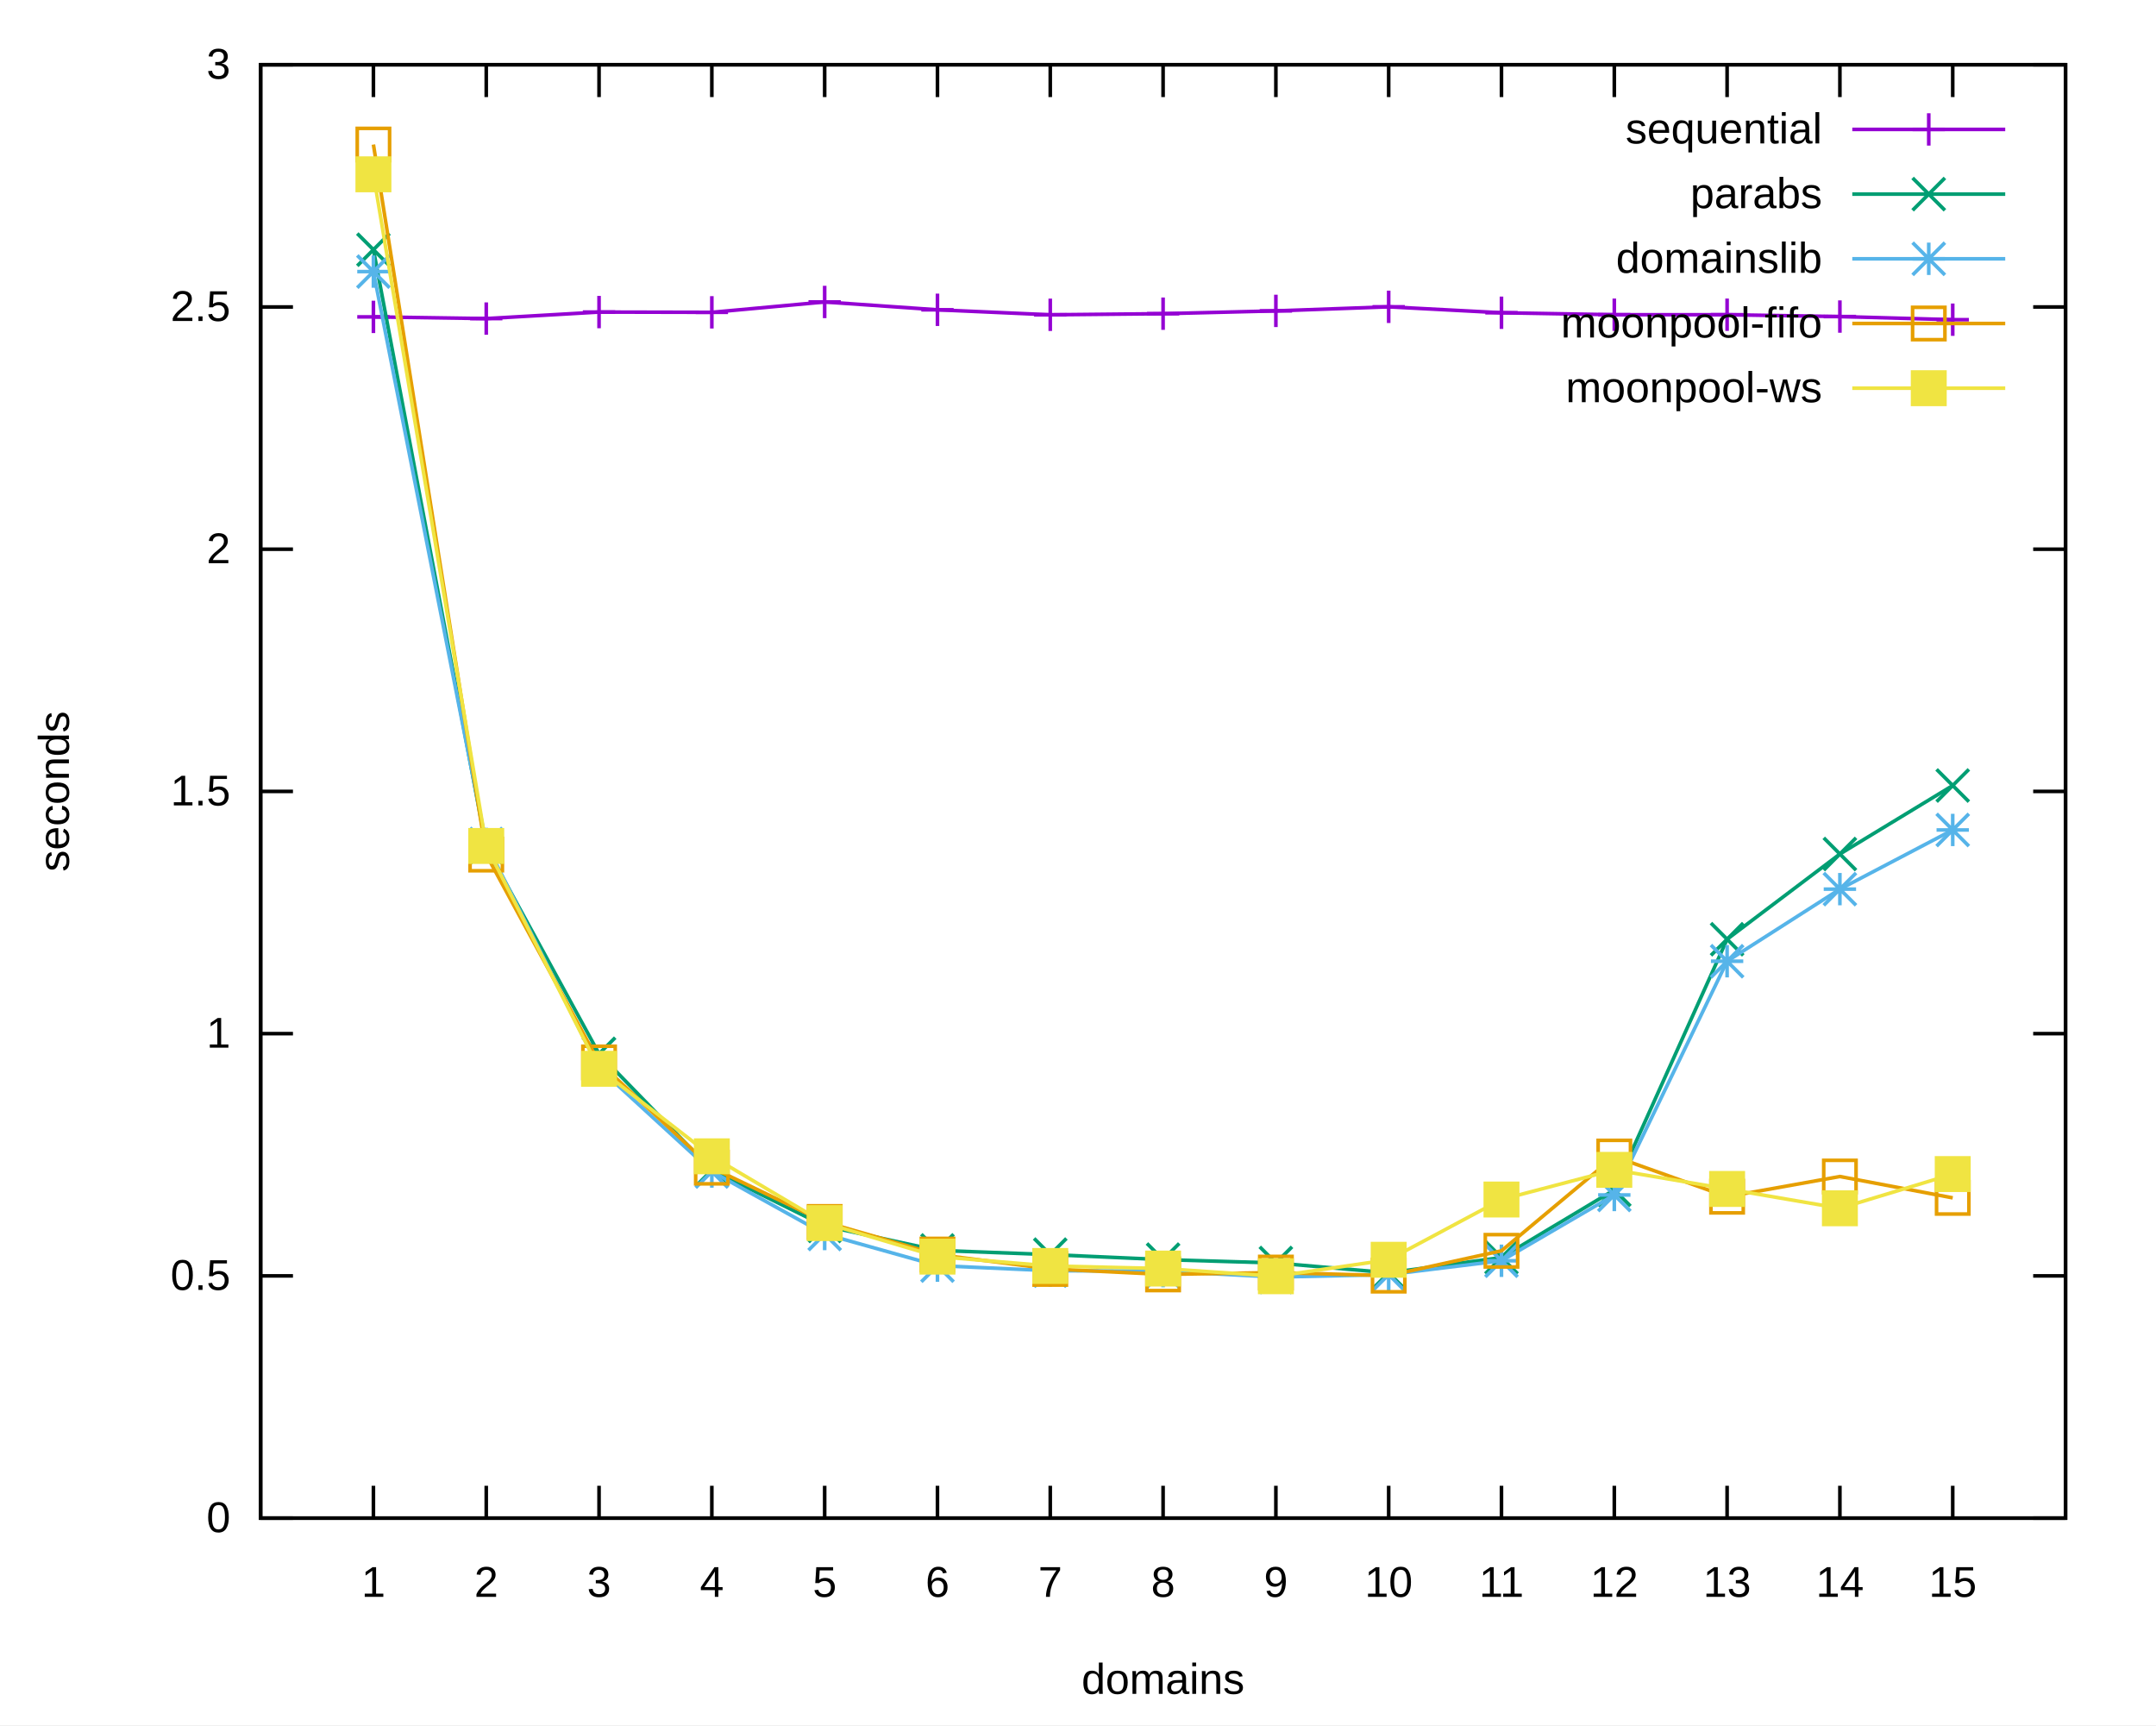
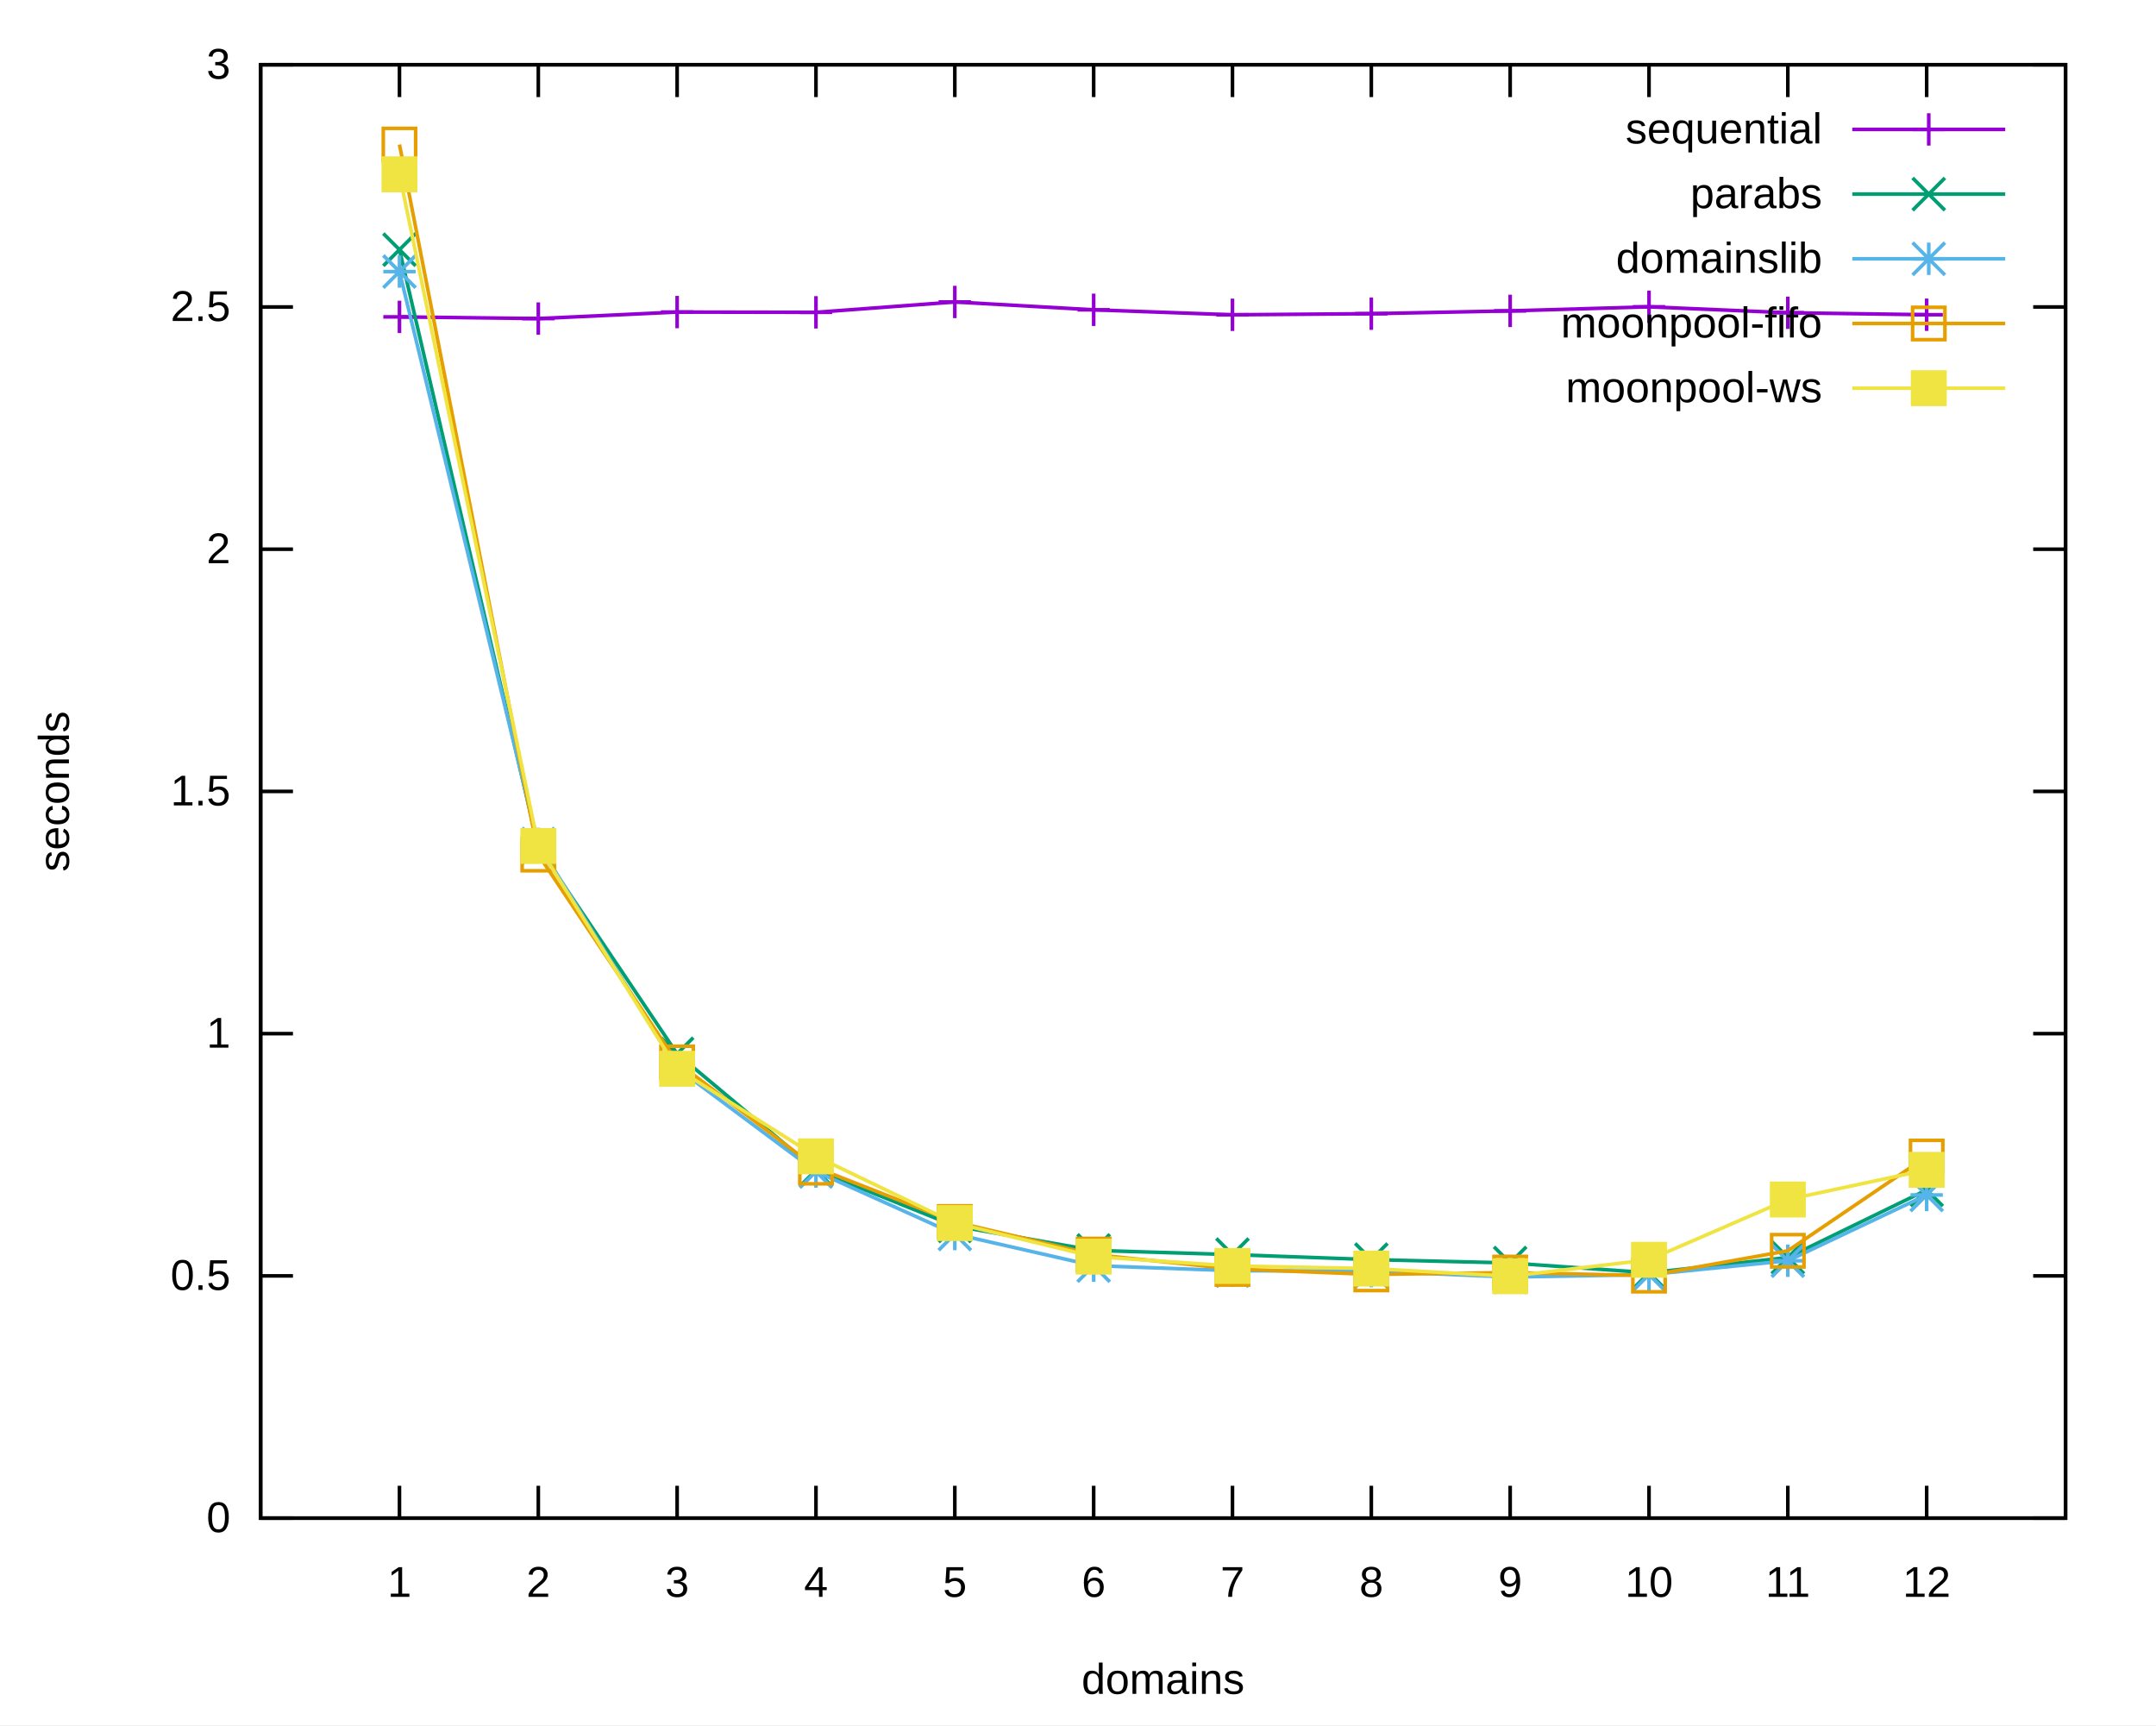
<svg xmlns="http://www.w3.org/2000/svg" xmlns:xlink="http://www.w3.org/1999/xlink" viewBox="0 0 600 480">
  <g id="gnuplot_canvas">
    <rect x="0" y="0" width="600" height="480" fill="#ffffff" />
    <defs>
      <circle id="gpDot" r="0.5" stroke-width="0.5" stroke="currentColor" />
      <path id="gpPt0" stroke-width="0.222" stroke="currentColor" d="M-1,0 h2 M0,-1 v2" />
      <path id="gpPt1" stroke-width="0.222" stroke="currentColor" d="M-1,-1 L1,1 M1,-1 L-1,1" />
      <path id="gpPt2" stroke-width="0.222" stroke="currentColor" d="M-1,0 L1,0 M0,-1 L0,1 M-1,-1 L1,1 M-1,1 L1,-1" />
      <rect id="gpPt3" stroke-width="0.222" stroke="currentColor" x="-1" y="-1" width="2" height="2" />
      <rect id="gpPt4" stroke-width="0.222" stroke="currentColor" fill="currentColor" x="-1" y="-1" width="2" height="2" />
      <circle id="gpPt5" stroke-width="0.222" stroke="currentColor" cx="0" cy="0" r="1" />
      <use xlink:href="#gpPt5" id="gpPt6" fill="currentColor" stroke="none" />
      <path id="gpPt7" stroke-width="0.222" stroke="currentColor" d="M0,-1.33 L-1.33,0.67 L1.33,0.67 z" />
      <use xlink:href="#gpPt7" id="gpPt8" fill="currentColor" stroke="none" />
      <use xlink:href="#gpPt7" id="gpPt9" stroke="currentColor" transform="rotate(180)" />
      <use xlink:href="#gpPt9" id="gpPt10" fill="currentColor" stroke="none" />
      <use xlink:href="#gpPt3" id="gpPt11" stroke="currentColor" transform="rotate(45)" />
      <use xlink:href="#gpPt11" id="gpPt12" fill="currentColor" stroke="none" />
      <path id="gpPt13" stroke-width="0.222" stroke="currentColor" d="M0,1.330 L1.265,0.411 L0.782,-1.067 L-0.782,-1.076 L-1.265,0.411 z" />
      <use xlink:href="#gpPt13" id="gpPt14" fill="currentColor" stroke="none" />
      <filter id="textbox" filterUnits="objectBoundingBox" x="0" y="0" height="1" width="1">
        <feFlood flood-color="#FFFFFF" flood-opacity="1" result="bgnd" />
        <feComposite in="SourceGraphic" in2="bgnd" operator="atop" />
      </filter>
      <filter id="greybox" filterUnits="objectBoundingBox" x="0" y="0" height="1" width="1">
        <feFlood flood-color="lightgrey" flood-opacity="1" result="grey" />
        <feComposite in="SourceGraphic" in2="grey" operator="atop" />
      </filter>
    </defs>
    <g fill="none" color="#FFFFFF" stroke="currentColor" stroke-width="1.00" stroke-linecap="butt" stroke-linejoin="miter">
</g>
    <g fill="none" color="black" stroke="currentColor" stroke-width="1.00" stroke-linecap="butt" stroke-linejoin="miter">
      <path stroke="black" d="M72.53,422.40 L81.53,422.40 M574.82,422.40 L565.82,422.40  " />
      <g transform="translate(64.14,426.30)" stroke="none" fill="black" font-family="Arial" font-size="12.00" text-anchor="end">
        <text>
          <tspan font-family="Arial"> 0</tspan>
        </text>
      </g>
    </g>
    <g fill="none" color="black" stroke="currentColor" stroke-width="1.00" stroke-linecap="butt" stroke-linejoin="miter">
      <path stroke="black" d="M72.53,355.00 L81.53,355.00 M574.82,355.00 L565.82,355.00  " />
      <g transform="translate(64.14,358.90)" stroke="none" fill="black" font-family="Arial" font-size="12.00" text-anchor="end">
        <text>
          <tspan font-family="Arial"> 0.5</tspan>
        </text>
      </g>
    </g>
    <g fill="none" color="black" stroke="currentColor" stroke-width="1.00" stroke-linecap="butt" stroke-linejoin="miter">
      <path stroke="black" d="M72.53,287.60 L81.53,287.60 M574.82,287.60 L565.82,287.60  " />
      <g transform="translate(64.14,291.50)" stroke="none" fill="black" font-family="Arial" font-size="12.00" text-anchor="end">
        <text>
          <tspan font-family="Arial"> 1</tspan>
        </text>
      </g>
    </g>
    <g fill="none" color="black" stroke="currentColor" stroke-width="1.00" stroke-linecap="butt" stroke-linejoin="miter">
      <path stroke="black" d="M72.53,220.20 L81.53,220.20 M574.82,220.20 L565.82,220.20  " />
      <g transform="translate(64.14,224.10)" stroke="none" fill="black" font-family="Arial" font-size="12.00" text-anchor="end">
        <text>
          <tspan font-family="Arial"> 1.5</tspan>
        </text>
      </g>
    </g>
    <g fill="none" color="black" stroke="currentColor" stroke-width="1.00" stroke-linecap="butt" stroke-linejoin="miter">
      <path stroke="black" d="M72.53,152.81 L81.53,152.81 M574.82,152.81 L565.82,152.81  " />
      <g transform="translate(64.14,156.71)" stroke="none" fill="black" font-family="Arial" font-size="12.00" text-anchor="end">
        <text>
          <tspan font-family="Arial"> 2</tspan>
        </text>
      </g>
    </g>
    <g fill="none" color="black" stroke="currentColor" stroke-width="1.00" stroke-linecap="butt" stroke-linejoin="miter">
      <path stroke="black" d="M72.53,85.41 L81.53,85.41 M574.82,85.41 L565.82,85.41  " />
      <g transform="translate(64.14,89.31)" stroke="none" fill="black" font-family="Arial" font-size="12.00" text-anchor="end">
        <text>
          <tspan font-family="Arial"> 2.5</tspan>
        </text>
      </g>
    </g>
    <g fill="none" color="black" stroke="currentColor" stroke-width="1.00" stroke-linecap="butt" stroke-linejoin="miter">
      <path stroke="black" d="M72.53,18.01 L81.53,18.01 M574.82,18.01 L565.82,18.01  " />
      <g transform="translate(64.14,21.91)" stroke="none" fill="black" font-family="Arial" font-size="12.00" text-anchor="end">
        <text>
          <tspan font-family="Arial"> 3</tspan>
        </text>
      </g>
    </g>
    <g fill="none" color="black" stroke="currentColor" stroke-width="1.00" stroke-linecap="butt" stroke-linejoin="miter">
-       <path stroke="black" d="M103.92,422.40 L103.92,413.40 M103.92,18.01 L103.92,27.01  " />
-       <g transform="translate(103.92,444.30)" stroke="none" fill="black" font-family="Arial" font-size="12.00" text-anchor="middle">
+       <path stroke="black" d="M111.17,422.40 L111.17,413.40 M111.17,18.01 L111.17,27.01  " />
+       <g transform="translate(111.17,444.30)" stroke="none" fill="black" font-family="Arial" font-size="12.00" text-anchor="middle">
        <text>
          <tspan font-family="Arial"> 1</tspan>
        </text>
      </g>
    </g>
    <g fill="none" color="black" stroke="currentColor" stroke-width="1.00" stroke-linecap="butt" stroke-linejoin="miter">
-       <path stroke="black" d="M135.32,422.40 L135.32,413.40 M135.32,18.01 L135.32,27.01  " />
-       <g transform="translate(135.32,444.30)" stroke="none" fill="black" font-family="Arial" font-size="12.00" text-anchor="middle">
+       <path stroke="black" d="M149.81,422.40 L149.81,413.40 M149.81,18.01 L149.81,27.01  " />
+       <g transform="translate(149.81,444.30)" stroke="none" fill="black" font-family="Arial" font-size="12.00" text-anchor="middle">
        <text>
          <tspan font-family="Arial"> 2</tspan>
        </text>
      </g>
    </g>
    <g fill="none" color="black" stroke="currentColor" stroke-width="1.00" stroke-linecap="butt" stroke-linejoin="miter">
-       <path stroke="black" d="M166.71,422.40 L166.71,413.40 M166.71,18.01 L166.71,27.01  " />
-       <g transform="translate(166.71,444.30)" stroke="none" fill="black" font-family="Arial" font-size="12.00" text-anchor="middle">
+       <path stroke="black" d="M188.44,422.40 L188.44,413.40 M188.44,18.01 L188.44,27.01  " />
+       <g transform="translate(188.44,444.30)" stroke="none" fill="black" font-family="Arial" font-size="12.00" text-anchor="middle">
        <text>
          <tspan font-family="Arial"> 3</tspan>
        </text>
      </g>
    </g>
    <g fill="none" color="black" stroke="currentColor" stroke-width="1.00" stroke-linecap="butt" stroke-linejoin="miter">
-       <path stroke="black" d="M198.10,422.40 L198.10,413.40 M198.10,18.01 L198.10,27.01  " />
-       <g transform="translate(198.10,444.30)" stroke="none" fill="black" font-family="Arial" font-size="12.00" text-anchor="middle">
+       <path stroke="black" d="M227.08,422.40 L227.08,413.40 M227.08,18.01 L227.08,27.01  " />
+       <g transform="translate(227.08,444.30)" stroke="none" fill="black" font-family="Arial" font-size="12.00" text-anchor="middle">
        <text>
          <tspan font-family="Arial"> 4</tspan>
        </text>
      </g>
    </g>
    <g fill="none" color="black" stroke="currentColor" stroke-width="1.00" stroke-linecap="butt" stroke-linejoin="miter">
-       <path stroke="black" d="M229.50,422.40 L229.50,413.40 M229.50,18.01 L229.50,27.01  " />
-       <g transform="translate(229.50,444.30)" stroke="none" fill="black" font-family="Arial" font-size="12.00" text-anchor="middle">
+       <path stroke="black" d="M265.72,422.40 L265.72,413.40 M265.72,18.01 L265.72,27.01  " />
+       <g transform="translate(265.72,444.30)" stroke="none" fill="black" font-family="Arial" font-size="12.00" text-anchor="middle">
        <text>
          <tspan font-family="Arial"> 5</tspan>
        </text>
      </g>
    </g>
    <g fill="none" color="black" stroke="currentColor" stroke-width="1.00" stroke-linecap="butt" stroke-linejoin="miter">
-       <path stroke="black" d="M260.89,422.40 L260.89,413.40 M260.89,18.01 L260.89,27.01  " />
-       <g transform="translate(260.89,444.30)" stroke="none" fill="black" font-family="Arial" font-size="12.00" text-anchor="middle">
+       <path stroke="black" d="M304.36,422.40 L304.36,413.40 M304.36,18.01 L304.36,27.01  " />
+       <g transform="translate(304.36,444.30)" stroke="none" fill="black" font-family="Arial" font-size="12.00" text-anchor="middle">
        <text>
          <tspan font-family="Arial"> 6</tspan>
        </text>
      </g>
    </g>
    <g fill="none" color="black" stroke="currentColor" stroke-width="1.00" stroke-linecap="butt" stroke-linejoin="miter">
-       <path stroke="black" d="M292.28,422.40 L292.28,413.40 M292.28,18.01 L292.28,27.01  " />
-       <g transform="translate(292.28,444.30)" stroke="none" fill="black" font-family="Arial" font-size="12.00" text-anchor="middle">
+       <path stroke="black" d="M342.99,422.40 L342.99,413.40 M342.99,18.01 L342.99,27.01  " />
+       <g transform="translate(342.99,444.30)" stroke="none" fill="black" font-family="Arial" font-size="12.00" text-anchor="middle">
        <text>
          <tspan font-family="Arial"> 7</tspan>
        </text>
      </g>
    </g>
    <g fill="none" color="black" stroke="currentColor" stroke-width="1.00" stroke-linecap="butt" stroke-linejoin="miter">
-       <path stroke="black" d="M323.68,422.40 L323.68,413.40 M323.68,18.01 L323.68,27.01  " />
-       <g transform="translate(323.68,444.30)" stroke="none" fill="black" font-family="Arial" font-size="12.00" text-anchor="middle">
+       <path stroke="black" d="M381.63,422.40 L381.63,413.40 M381.63,18.01 L381.63,27.01  " />
+       <g transform="translate(381.63,444.30)" stroke="none" fill="black" font-family="Arial" font-size="12.00" text-anchor="middle">
        <text>
          <tspan font-family="Arial"> 8</tspan>
        </text>
      </g>
    </g>
    <g fill="none" color="black" stroke="currentColor" stroke-width="1.00" stroke-linecap="butt" stroke-linejoin="miter">
-       <path stroke="black" d="M355.07,422.40 L355.07,413.40 M355.07,18.01 L355.07,27.01  " />
-       <g transform="translate(355.07,444.30)" stroke="none" fill="black" font-family="Arial" font-size="12.00" text-anchor="middle">
+       <path stroke="black" d="M420.27,422.40 L420.27,413.40 M420.27,18.01 L420.27,27.01  " />
+       <g transform="translate(420.27,444.30)" stroke="none" fill="black" font-family="Arial" font-size="12.00" text-anchor="middle">
        <text>
          <tspan font-family="Arial"> 9</tspan>
        </text>
      </g>
    </g>
    <g fill="none" color="black" stroke="currentColor" stroke-width="1.00" stroke-linecap="butt" stroke-linejoin="miter">
-       <path stroke="black" d="M386.46,422.40 L386.46,413.40 M386.46,18.01 L386.46,27.01  " />
-       <g transform="translate(386.46,444.30)" stroke="none" fill="black" font-family="Arial" font-size="12.00" text-anchor="middle">
+       <path stroke="black" d="M458.91,422.40 L458.91,413.40 M458.91,18.01 L458.91,27.01  " />
+       <g transform="translate(458.91,444.30)" stroke="none" fill="black" font-family="Arial" font-size="12.00" text-anchor="middle">
        <text>
          <tspan font-family="Arial"> 10</tspan>
        </text>
      </g>
    </g>
    <g fill="none" color="black" stroke="currentColor" stroke-width="1.00" stroke-linecap="butt" stroke-linejoin="miter">
-       <path stroke="black" d="M417.85,422.40 L417.85,413.40 M417.85,18.01 L417.85,27.01  " />
-       <g transform="translate(417.85,444.30)" stroke="none" fill="black" font-family="Arial" font-size="12.00" text-anchor="middle">
+       <path stroke="black" d="M497.54,422.40 L497.54,413.40 M497.54,18.01 L497.54,27.01  " />
+       <g transform="translate(497.54,444.30)" stroke="none" fill="black" font-family="Arial" font-size="12.00" text-anchor="middle">
        <text>
          <tspan font-family="Arial"> 11</tspan>
        </text>
      </g>
    </g>
    <g fill="none" color="black" stroke="currentColor" stroke-width="1.00" stroke-linecap="butt" stroke-linejoin="miter">
-       <path stroke="black" d="M449.25,422.40 L449.25,413.40 M449.25,18.01 L449.25,27.01  " />
-       <g transform="translate(449.25,444.30)" stroke="none" fill="black" font-family="Arial" font-size="12.00" text-anchor="middle">
+       <path stroke="black" d="M536.18,422.40 L536.18,413.40 M536.18,18.01 L536.18,27.01  " />
+       <g transform="translate(536.18,444.30)" stroke="none" fill="black" font-family="Arial" font-size="12.00" text-anchor="middle">
        <text>
          <tspan font-family="Arial"> 12</tspan>
        </text>
      </g>
    </g>
    <g fill="none" color="black" stroke="currentColor" stroke-width="1.00" stroke-linecap="butt" stroke-linejoin="miter">
-       <path stroke="black" d="M480.64,422.40 L480.64,413.40 M480.64,18.01 L480.64,27.01  " />
-       <g transform="translate(480.64,444.30)" stroke="none" fill="black" font-family="Arial" font-size="12.00" text-anchor="middle">
-         <text>
-           <tspan font-family="Arial"> 13</tspan>
-         </text>
-       </g>
-     </g>
-     <g fill="none" color="black" stroke="currentColor" stroke-width="1.00" stroke-linecap="butt" stroke-linejoin="miter">
-       <path stroke="black" d="M512.03,422.40 L512.03,413.40 M512.03,18.01 L512.03,27.01  " />
-       <g transform="translate(512.03,444.30)" stroke="none" fill="black" font-family="Arial" font-size="12.00" text-anchor="middle">
-         <text>
-           <tspan font-family="Arial"> 14</tspan>
-         </text>
-       </g>
-     </g>
-     <g fill="none" color="black" stroke="currentColor" stroke-width="1.00" stroke-linecap="butt" stroke-linejoin="miter">
-       <path stroke="black" d="M543.43,422.40 L543.43,413.40 M543.43,18.01 L543.43,27.01  " />
-       <g transform="translate(543.43,444.30)" stroke="none" fill="black" font-family="Arial" font-size="12.00" text-anchor="middle">
-         <text>
-           <tspan font-family="Arial"> 15</tspan>
-         </text>
-       </g>
-     </g>
-     <g fill="none" color="black" stroke="currentColor" stroke-width="1.00" stroke-linecap="butt" stroke-linejoin="miter">
</g>
    <g fill="none" color="black" stroke="currentColor" stroke-width="1.00" stroke-linecap="butt" stroke-linejoin="miter">
      <path stroke="black" d="M72.53,18.01 L72.53,422.40 L574.82,422.40 L574.82,18.01 L72.53,18.01 Z  " />
    </g>
    <g fill="none" color="black" stroke="currentColor" stroke-width="1.00" stroke-linecap="butt" stroke-linejoin="miter">
</g>
    <g id="gnuplot_plot_1">
      <g fill="none" color="black" stroke="currentColor" stroke-width="1.00" stroke-linecap="butt" stroke-linejoin="miter">
        <g transform="translate(507.09,39.91)" stroke="none" fill="black" font-family="Arial" font-size="12.00" text-anchor="end">
          <text>
            <tspan font-family="Arial">sequential</tspan>
          </text>
        </g>
      </g>
      <g fill="none" color="black" stroke="currentColor" stroke-width="1.00" stroke-linecap="butt" stroke-linejoin="miter">
-         <path stroke="rgb(148,   0, 211)" d="M515.48,36.01 L558.04,36.01 M103.92,88.17 L135.32,88.64 L166.71,86.83 L198.10,86.90 L229.50,84.02 L260.89,86.20   L292.28,87.59 L323.68,87.28 L355.07,86.50 L386.46,85.37 L417.85,87.02 L449.25,87.57 L480.64,87.57 L512.03,88.08   L543.43,88.95  " />
-         <use xlink:href="#gpPt0" transform="translate(103.92,88.17) scale(4.50)" color="rgb(148,   0, 211)" />
-         <use xlink:href="#gpPt0" transform="translate(135.32,88.64) scale(4.50)" color="rgb(148,   0, 211)" />
-         <use xlink:href="#gpPt0" transform="translate(166.71,86.83) scale(4.50)" color="rgb(148,   0, 211)" />
-         <use xlink:href="#gpPt0" transform="translate(198.10,86.90) scale(4.50)" color="rgb(148,   0, 211)" />
-         <use xlink:href="#gpPt0" transform="translate(229.50,84.02) scale(4.50)" color="rgb(148,   0, 211)" />
-         <use xlink:href="#gpPt0" transform="translate(260.89,86.20) scale(4.50)" color="rgb(148,   0, 211)" />
-         <use xlink:href="#gpPt0" transform="translate(292.28,87.59) scale(4.50)" color="rgb(148,   0, 211)" />
-         <use xlink:href="#gpPt0" transform="translate(323.68,87.28) scale(4.50)" color="rgb(148,   0, 211)" />
-         <use xlink:href="#gpPt0" transform="translate(355.07,86.50) scale(4.50)" color="rgb(148,   0, 211)" />
-         <use xlink:href="#gpPt0" transform="translate(386.46,85.37) scale(4.50)" color="rgb(148,   0, 211)" />
-         <use xlink:href="#gpPt0" transform="translate(417.85,87.02) scale(4.50)" color="rgb(148,   0, 211)" />
-         <use xlink:href="#gpPt0" transform="translate(449.25,87.57) scale(4.50)" color="rgb(148,   0, 211)" />
-         <use xlink:href="#gpPt0" transform="translate(480.64,87.57) scale(4.50)" color="rgb(148,   0, 211)" />
-         <use xlink:href="#gpPt0" transform="translate(512.03,88.08) scale(4.50)" color="rgb(148,   0, 211)" />
-         <use xlink:href="#gpPt0" transform="translate(543.43,88.95) scale(4.50)" color="rgb(148,   0, 211)" />
+         <path stroke="rgb(148,   0, 211)" d="M515.48,36.01 L558.04,36.01 M111.17,88.17 L149.81,88.64 L188.44,86.83 L227.08,86.90 L265.72,84.02 L304.36,86.20   L342.99,87.59 L381.63,87.28 L420.27,86.50 L458.91,85.37 L497.54,87.02 L536.18,87.57  " />
+         <use xlink:href="#gpPt0" transform="translate(111.17,88.17) scale(4.50)" color="rgb(148,   0, 211)" />
+         <use xlink:href="#gpPt0" transform="translate(149.81,88.64) scale(4.50)" color="rgb(148,   0, 211)" />
+         <use xlink:href="#gpPt0" transform="translate(188.44,86.83) scale(4.50)" color="rgb(148,   0, 211)" />
+         <use xlink:href="#gpPt0" transform="translate(227.08,86.90) scale(4.50)" color="rgb(148,   0, 211)" />
+         <use xlink:href="#gpPt0" transform="translate(265.72,84.02) scale(4.50)" color="rgb(148,   0, 211)" />
+         <use xlink:href="#gpPt0" transform="translate(304.36,86.20) scale(4.50)" color="rgb(148,   0, 211)" />
+         <use xlink:href="#gpPt0" transform="translate(342.99,87.59) scale(4.50)" color="rgb(148,   0, 211)" />
+         <use xlink:href="#gpPt0" transform="translate(381.63,87.28) scale(4.50)" color="rgb(148,   0, 211)" />
+         <use xlink:href="#gpPt0" transform="translate(420.27,86.50) scale(4.50)" color="rgb(148,   0, 211)" />
+         <use xlink:href="#gpPt0" transform="translate(458.91,85.37) scale(4.50)" color="rgb(148,   0, 211)" />
+         <use xlink:href="#gpPt0" transform="translate(497.54,87.02) scale(4.50)" color="rgb(148,   0, 211)" />
+         <use xlink:href="#gpPt0" transform="translate(536.18,87.57) scale(4.50)" color="rgb(148,   0, 211)" />
        <use xlink:href="#gpPt0" transform="translate(536.76,36.01) scale(4.50)" color="rgb(148,   0, 211)" />
      </g>
    </g>
    <g id="gnuplot_plot_2">
      <g fill="none" color="black" stroke="currentColor" stroke-width="1.00" stroke-linecap="butt" stroke-linejoin="miter">
        <g transform="translate(507.09,57.91)" stroke="none" fill="black" font-family="Arial" font-size="12.00" text-anchor="end">
          <text>
            <tspan font-family="Arial">parabs</tspan>
          </text>
        </g>
      </g>
      <g fill="none" color="black" stroke="currentColor" stroke-width="1.00" stroke-linecap="butt" stroke-linejoin="miter">
-         <path stroke="rgb(  0, 158, 115)" d="M515.48,54.01 L558.04,54.01 M103.92,69.47 L135.32,235.76 L166.71,293.21 L198.10,325.57 L229.50,341.11 L260.89,347.91   L292.28,349.08 L323.68,350.47 L355.07,351.41 L386.46,354.14 L417.85,349.89 L449.25,331.08 L480.64,261.33 L512.03,237.62   L543.43,218.56  " />
-         <use xlink:href="#gpPt1" transform="translate(103.92,69.47) scale(4.50)" color="rgb(  0, 158, 115)" />
-         <use xlink:href="#gpPt1" transform="translate(135.32,235.76) scale(4.50)" color="rgb(  0, 158, 115)" />
-         <use xlink:href="#gpPt1" transform="translate(166.71,293.21) scale(4.50)" color="rgb(  0, 158, 115)" />
-         <use xlink:href="#gpPt1" transform="translate(198.10,325.57) scale(4.50)" color="rgb(  0, 158, 115)" />
-         <use xlink:href="#gpPt1" transform="translate(229.50,341.11) scale(4.50)" color="rgb(  0, 158, 115)" />
-         <use xlink:href="#gpPt1" transform="translate(260.89,347.91) scale(4.50)" color="rgb(  0, 158, 115)" />
-         <use xlink:href="#gpPt1" transform="translate(292.28,349.08) scale(4.50)" color="rgb(  0, 158, 115)" />
-         <use xlink:href="#gpPt1" transform="translate(323.68,350.47) scale(4.50)" color="rgb(  0, 158, 115)" />
-         <use xlink:href="#gpPt1" transform="translate(355.07,351.41) scale(4.50)" color="rgb(  0, 158, 115)" />
-         <use xlink:href="#gpPt1" transform="translate(386.46,354.14) scale(4.50)" color="rgb(  0, 158, 115)" />
-         <use xlink:href="#gpPt1" transform="translate(417.85,349.89) scale(4.50)" color="rgb(  0, 158, 115)" />
-         <use xlink:href="#gpPt1" transform="translate(449.25,331.08) scale(4.50)" color="rgb(  0, 158, 115)" />
-         <use xlink:href="#gpPt1" transform="translate(480.64,261.33) scale(4.50)" color="rgb(  0, 158, 115)" />
-         <use xlink:href="#gpPt1" transform="translate(512.03,237.62) scale(4.50)" color="rgb(  0, 158, 115)" />
-         <use xlink:href="#gpPt1" transform="translate(543.43,218.56) scale(4.50)" color="rgb(  0, 158, 115)" />
+         <path stroke="rgb(  0, 158, 115)" d="M515.48,54.01 L558.04,54.01 M111.17,69.47 L149.81,235.76 L188.44,293.21 L227.08,325.57 L265.72,341.11 L304.36,347.91   L342.99,349.08 L381.63,350.47 L420.27,351.41 L458.91,354.14 L497.54,349.89 L536.18,331.08  " />
+         <use xlink:href="#gpPt1" transform="translate(111.17,69.47) scale(4.50)" color="rgb(  0, 158, 115)" />
+         <use xlink:href="#gpPt1" transform="translate(149.81,235.76) scale(4.50)" color="rgb(  0, 158, 115)" />
+         <use xlink:href="#gpPt1" transform="translate(188.44,293.21) scale(4.50)" color="rgb(  0, 158, 115)" />
+         <use xlink:href="#gpPt1" transform="translate(227.08,325.57) scale(4.50)" color="rgb(  0, 158, 115)" />
+         <use xlink:href="#gpPt1" transform="translate(265.72,341.11) scale(4.50)" color="rgb(  0, 158, 115)" />
+         <use xlink:href="#gpPt1" transform="translate(304.36,347.91) scale(4.50)" color="rgb(  0, 158, 115)" />
+         <use xlink:href="#gpPt1" transform="translate(342.99,349.08) scale(4.50)" color="rgb(  0, 158, 115)" />
+         <use xlink:href="#gpPt1" transform="translate(381.63,350.47) scale(4.50)" color="rgb(  0, 158, 115)" />
+         <use xlink:href="#gpPt1" transform="translate(420.27,351.41) scale(4.50)" color="rgb(  0, 158, 115)" />
+         <use xlink:href="#gpPt1" transform="translate(458.91,354.14) scale(4.50)" color="rgb(  0, 158, 115)" />
+         <use xlink:href="#gpPt1" transform="translate(497.54,349.89) scale(4.50)" color="rgb(  0, 158, 115)" />
+         <use xlink:href="#gpPt1" transform="translate(536.18,331.08) scale(4.50)" color="rgb(  0, 158, 115)" />
        <use xlink:href="#gpPt1" transform="translate(536.76,54.01) scale(4.50)" color="rgb(  0, 158, 115)" />
      </g>
    </g>
    <g id="gnuplot_plot_3">
      <g fill="none" color="black" stroke="currentColor" stroke-width="1.00" stroke-linecap="butt" stroke-linejoin="miter">
        <g transform="translate(507.09,75.91)" stroke="none" fill="black" font-family="Arial" font-size="12.00" text-anchor="end">
          <text>
            <tspan font-family="Arial">domainslib</tspan>
          </text>
        </g>
      </g>
      <g fill="none" color="black" stroke="currentColor" stroke-width="1.00" stroke-linecap="butt" stroke-linejoin="miter">
-         <path stroke="rgb( 86, 180, 233)" d="M515.48,72.01 L558.04,72.01 M103.92,75.57 L135.32,234.82 L166.71,297.20 L198.10,325.97 L229.50,343.36 L260.89,352.15   L292.28,353.56 L323.68,353.68 L355.07,355.33 L386.46,354.64 L417.85,350.79 L449.25,332.49 L480.64,267.45 L512.03,247.39   L543.43,230.93  " />
-         <use xlink:href="#gpPt2" transform="translate(103.92,75.57) scale(4.50)" color="rgb( 86, 180, 233)" />
-         <use xlink:href="#gpPt2" transform="translate(135.32,234.82) scale(4.50)" color="rgb( 86, 180, 233)" />
-         <use xlink:href="#gpPt2" transform="translate(166.71,297.20) scale(4.50)" color="rgb( 86, 180, 233)" />
-         <use xlink:href="#gpPt2" transform="translate(198.10,325.97) scale(4.50)" color="rgb( 86, 180, 233)" />
-         <use xlink:href="#gpPt2" transform="translate(229.50,343.36) scale(4.50)" color="rgb( 86, 180, 233)" />
-         <use xlink:href="#gpPt2" transform="translate(260.89,352.15) scale(4.50)" color="rgb( 86, 180, 233)" />
-         <use xlink:href="#gpPt2" transform="translate(292.28,353.56) scale(4.50)" color="rgb( 86, 180, 233)" />
-         <use xlink:href="#gpPt2" transform="translate(323.68,353.68) scale(4.50)" color="rgb( 86, 180, 233)" />
-         <use xlink:href="#gpPt2" transform="translate(355.07,355.33) scale(4.50)" color="rgb( 86, 180, 233)" />
-         <use xlink:href="#gpPt2" transform="translate(386.46,354.64) scale(4.50)" color="rgb( 86, 180, 233)" />
-         <use xlink:href="#gpPt2" transform="translate(417.85,350.79) scale(4.50)" color="rgb( 86, 180, 233)" />
-         <use xlink:href="#gpPt2" transform="translate(449.25,332.49) scale(4.50)" color="rgb( 86, 180, 233)" />
-         <use xlink:href="#gpPt2" transform="translate(480.64,267.45) scale(4.50)" color="rgb( 86, 180, 233)" />
-         <use xlink:href="#gpPt2" transform="translate(512.03,247.39) scale(4.50)" color="rgb( 86, 180, 233)" />
-         <use xlink:href="#gpPt2" transform="translate(543.43,230.93) scale(4.50)" color="rgb( 86, 180, 233)" />
+         <path stroke="rgb( 86, 180, 233)" d="M515.48,72.01 L558.04,72.01 M111.17,75.57 L149.81,234.82 L188.44,297.20 L227.08,325.97 L265.72,343.36 L304.36,352.15   L342.99,353.56 L381.63,353.68 L420.27,355.33 L458.91,354.64 L497.54,350.79 L536.18,332.49  " />
+         <use xlink:href="#gpPt2" transform="translate(111.17,75.57) scale(4.50)" color="rgb( 86, 180, 233)" />
+         <use xlink:href="#gpPt2" transform="translate(149.81,234.82) scale(4.50)" color="rgb( 86, 180, 233)" />
+         <use xlink:href="#gpPt2" transform="translate(188.44,297.20) scale(4.50)" color="rgb( 86, 180, 233)" />
+         <use xlink:href="#gpPt2" transform="translate(227.08,325.97) scale(4.50)" color="rgb( 86, 180, 233)" />
+         <use xlink:href="#gpPt2" transform="translate(265.72,343.36) scale(4.50)" color="rgb( 86, 180, 233)" />
+         <use xlink:href="#gpPt2" transform="translate(304.36,352.15) scale(4.50)" color="rgb( 86, 180, 233)" />
+         <use xlink:href="#gpPt2" transform="translate(342.99,353.56) scale(4.50)" color="rgb( 86, 180, 233)" />
+         <use xlink:href="#gpPt2" transform="translate(381.63,353.68) scale(4.50)" color="rgb( 86, 180, 233)" />
+         <use xlink:href="#gpPt2" transform="translate(420.27,355.33) scale(4.50)" color="rgb( 86, 180, 233)" />
+         <use xlink:href="#gpPt2" transform="translate(458.91,354.64) scale(4.50)" color="rgb( 86, 180, 233)" />
+         <use xlink:href="#gpPt2" transform="translate(497.54,350.79) scale(4.50)" color="rgb( 86, 180, 233)" />
+         <use xlink:href="#gpPt2" transform="translate(536.18,332.49) scale(4.50)" color="rgb( 86, 180, 233)" />
        <use xlink:href="#gpPt2" transform="translate(536.76,72.01) scale(4.50)" color="rgb( 86, 180, 233)" />
      </g>
    </g>
    <g id="gnuplot_plot_4">
      <g fill="none" color="black" stroke="currentColor" stroke-width="1.00" stroke-linecap="butt" stroke-linejoin="miter">
        <g transform="translate(507.09,93.91)" stroke="none" fill="black" font-family="Arial" font-size="12.00" text-anchor="end">
          <text>
            <tspan font-family="Arial">moonpool-fifo</tspan>
          </text>
        </g>
      </g>
      <g fill="none" color="black" stroke="currentColor" stroke-width="1.00" stroke-linecap="butt" stroke-linejoin="miter">
-         <path stroke="rgb(230, 159,   0)" d="M515.48,90.01 L558.04,90.01 M103.92,40.22 L135.32,237.78 L166.71,295.60 L198.10,324.89 L229.50,340.00 L260.89,349.07   L292.28,353.06 L323.68,354.59 L355.07,354.08 L386.46,354.93 L417.85,348.02 L449.25,321.79 L480.64,332.97 L512.03,327.35   L543.43,333.29  " />
-         <use xlink:href="#gpPt3" transform="translate(103.92,40.22) scale(4.50)" color="rgb(230, 159,   0)" />
-         <use xlink:href="#gpPt3" transform="translate(135.32,237.78) scale(4.50)" color="rgb(230, 159,   0)" />
-         <use xlink:href="#gpPt3" transform="translate(166.71,295.60) scale(4.50)" color="rgb(230, 159,   0)" />
-         <use xlink:href="#gpPt3" transform="translate(198.10,324.89) scale(4.50)" color="rgb(230, 159,   0)" />
-         <use xlink:href="#gpPt3" transform="translate(229.50,340.00) scale(4.50)" color="rgb(230, 159,   0)" />
-         <use xlink:href="#gpPt3" transform="translate(260.89,349.07) scale(4.50)" color="rgb(230, 159,   0)" />
-         <use xlink:href="#gpPt3" transform="translate(292.28,353.06) scale(4.50)" color="rgb(230, 159,   0)" />
-         <use xlink:href="#gpPt3" transform="translate(323.68,354.59) scale(4.50)" color="rgb(230, 159,   0)" />
-         <use xlink:href="#gpPt3" transform="translate(355.07,354.08) scale(4.50)" color="rgb(230, 159,   0)" />
-         <use xlink:href="#gpPt3" transform="translate(386.46,354.93) scale(4.50)" color="rgb(230, 159,   0)" />
-         <use xlink:href="#gpPt3" transform="translate(417.85,348.02) scale(4.50)" color="rgb(230, 159,   0)" />
-         <use xlink:href="#gpPt3" transform="translate(449.25,321.79) scale(4.50)" color="rgb(230, 159,   0)" />
-         <use xlink:href="#gpPt3" transform="translate(480.64,332.97) scale(4.50)" color="rgb(230, 159,   0)" />
-         <use xlink:href="#gpPt3" transform="translate(512.03,327.35) scale(4.50)" color="rgb(230, 159,   0)" />
-         <use xlink:href="#gpPt3" transform="translate(543.43,333.29) scale(4.50)" color="rgb(230, 159,   0)" />
+         <path stroke="rgb(230, 159,   0)" d="M515.48,90.01 L558.04,90.01 M111.17,40.22 L149.81,237.78 L188.44,295.60 L227.08,324.89 L265.72,340.00 L304.36,349.07   L342.99,353.06 L381.63,354.59 L420.27,354.08 L458.91,354.93 L497.54,348.02 L536.18,321.79  " />
+         <use xlink:href="#gpPt3" transform="translate(111.17,40.22) scale(4.50)" color="rgb(230, 159,   0)" />
+         <use xlink:href="#gpPt3" transform="translate(149.81,237.78) scale(4.50)" color="rgb(230, 159,   0)" />
+         <use xlink:href="#gpPt3" transform="translate(188.44,295.60) scale(4.50)" color="rgb(230, 159,   0)" />
+         <use xlink:href="#gpPt3" transform="translate(227.08,324.89) scale(4.50)" color="rgb(230, 159,   0)" />
+         <use xlink:href="#gpPt3" transform="translate(265.72,340.00) scale(4.50)" color="rgb(230, 159,   0)" />
+         <use xlink:href="#gpPt3" transform="translate(304.36,349.07) scale(4.50)" color="rgb(230, 159,   0)" />
+         <use xlink:href="#gpPt3" transform="translate(342.99,353.06) scale(4.50)" color="rgb(230, 159,   0)" />
+         <use xlink:href="#gpPt3" transform="translate(381.63,354.59) scale(4.50)" color="rgb(230, 159,   0)" />
+         <use xlink:href="#gpPt3" transform="translate(420.27,354.08) scale(4.50)" color="rgb(230, 159,   0)" />
+         <use xlink:href="#gpPt3" transform="translate(458.91,354.93) scale(4.50)" color="rgb(230, 159,   0)" />
+         <use xlink:href="#gpPt3" transform="translate(497.54,348.02) scale(4.50)" color="rgb(230, 159,   0)" />
+         <use xlink:href="#gpPt3" transform="translate(536.18,321.79) scale(4.50)" color="rgb(230, 159,   0)" />
        <use xlink:href="#gpPt3" transform="translate(536.76,90.01) scale(4.50)" color="rgb(230, 159,   0)" />
      </g>
    </g>
    <g id="gnuplot_plot_5">
      <g fill="none" color="black" stroke="currentColor" stroke-width="1.00" stroke-linecap="butt" stroke-linejoin="miter">
        <g transform="translate(507.09,111.91)" stroke="none" fill="black" font-family="Arial" font-size="12.00" text-anchor="end">
          <text>
            <tspan font-family="Arial">moonpool-ws</tspan>
          </text>
        </g>
      </g>
      <g fill="none" color="black" stroke="currentColor" stroke-width="1.00" stroke-linecap="butt" stroke-linejoin="miter">
-         <path stroke="rgb(240, 228,  66)" d="M515.48,108.01 L558.04,108.01 M103.92,48.50 L135.32,235.38 L166.71,297.38 L198.10,321.73 L229.50,340.31 L260.89,349.64   L292.28,352.24 L323.68,352.96 L355.07,355.10 L386.46,350.52 L417.85,333.75 L449.25,325.50 L480.64,330.81 L512.03,336.19   L543.43,326.67  " />
-         <use xlink:href="#gpPt4" transform="translate(103.92,48.50) scale(4.50)" color="rgb(240, 228,  66)" />
-         <use xlink:href="#gpPt4" transform="translate(135.32,235.38) scale(4.50)" color="rgb(240, 228,  66)" />
-         <use xlink:href="#gpPt4" transform="translate(166.71,297.38) scale(4.50)" color="rgb(240, 228,  66)" />
-         <use xlink:href="#gpPt4" transform="translate(198.10,321.73) scale(4.50)" color="rgb(240, 228,  66)" />
-         <use xlink:href="#gpPt4" transform="translate(229.50,340.31) scale(4.50)" color="rgb(240, 228,  66)" />
-         <use xlink:href="#gpPt4" transform="translate(260.89,349.64) scale(4.50)" color="rgb(240, 228,  66)" />
-         <use xlink:href="#gpPt4" transform="translate(292.28,352.24) scale(4.50)" color="rgb(240, 228,  66)" />
-         <use xlink:href="#gpPt4" transform="translate(323.68,352.96) scale(4.50)" color="rgb(240, 228,  66)" />
-         <use xlink:href="#gpPt4" transform="translate(355.07,355.10) scale(4.50)" color="rgb(240, 228,  66)" />
-         <use xlink:href="#gpPt4" transform="translate(386.46,350.52) scale(4.50)" color="rgb(240, 228,  66)" />
-         <use xlink:href="#gpPt4" transform="translate(417.85,333.75) scale(4.50)" color="rgb(240, 228,  66)" />
-         <use xlink:href="#gpPt4" transform="translate(449.25,325.50) scale(4.50)" color="rgb(240, 228,  66)" />
-         <use xlink:href="#gpPt4" transform="translate(480.64,330.81) scale(4.50)" color="rgb(240, 228,  66)" />
-         <use xlink:href="#gpPt4" transform="translate(512.03,336.19) scale(4.50)" color="rgb(240, 228,  66)" />
-         <use xlink:href="#gpPt4" transform="translate(543.43,326.67) scale(4.50)" color="rgb(240, 228,  66)" />
+         <path stroke="rgb(240, 228,  66)" d="M515.48,108.01 L558.04,108.01 M111.17,48.50 L149.81,235.38 L188.44,297.38 L227.08,321.73 L265.72,340.31 L304.36,349.64   L342.99,352.24 L381.63,352.96 L420.27,355.10 L458.91,350.52 L497.54,333.75 L536.18,325.50  " />
+         <use xlink:href="#gpPt4" transform="translate(111.17,48.50) scale(4.50)" color="rgb(240, 228,  66)" />
+         <use xlink:href="#gpPt4" transform="translate(149.81,235.38) scale(4.50)" color="rgb(240, 228,  66)" />
+         <use xlink:href="#gpPt4" transform="translate(188.44,297.38) scale(4.50)" color="rgb(240, 228,  66)" />
+         <use xlink:href="#gpPt4" transform="translate(227.08,321.73) scale(4.50)" color="rgb(240, 228,  66)" />
+         <use xlink:href="#gpPt4" transform="translate(265.72,340.31) scale(4.50)" color="rgb(240, 228,  66)" />
+         <use xlink:href="#gpPt4" transform="translate(304.36,349.64) scale(4.50)" color="rgb(240, 228,  66)" />
+         <use xlink:href="#gpPt4" transform="translate(342.99,352.24) scale(4.50)" color="rgb(240, 228,  66)" />
+         <use xlink:href="#gpPt4" transform="translate(381.63,352.96) scale(4.50)" color="rgb(240, 228,  66)" />
+         <use xlink:href="#gpPt4" transform="translate(420.27,355.10) scale(4.50)" color="rgb(240, 228,  66)" />
+         <use xlink:href="#gpPt4" transform="translate(458.91,350.52) scale(4.50)" color="rgb(240, 228,  66)" />
+         <use xlink:href="#gpPt4" transform="translate(497.54,333.75) scale(4.50)" color="rgb(240, 228,  66)" />
+         <use xlink:href="#gpPt4" transform="translate(536.18,325.50) scale(4.50)" color="rgb(240, 228,  66)" />
        <use xlink:href="#gpPt4" transform="translate(536.76,108.01) scale(4.50)" color="rgb(240, 228,  66)" />
      </g>
    </g>
    <g fill="none" color="#FFFFFF" stroke="rgb(240, 228,  66)" stroke-width="2.00" stroke-linecap="butt" stroke-linejoin="miter">
</g>
    <g fill="none" color="black" stroke="currentColor" stroke-width="2.00" stroke-linecap="butt" stroke-linejoin="miter">
</g>
    <g fill="none" color="black" stroke="black" stroke-width="1.00" stroke-linecap="butt" stroke-linejoin="miter">
</g>
    <g fill="none" color="black" stroke="currentColor" stroke-width="1.00" stroke-linecap="butt" stroke-linejoin="miter">
      <path stroke="black" d="M72.53,18.01 L72.53,422.40 L574.82,422.40 L574.82,18.01 L72.53,18.01 Z  " />
      <g transform="translate(19.18,220.21) rotate(270.00)" stroke="none" fill="black" font-family="Arial" font-size="12.00" text-anchor="middle">
        <text>
          <tspan font-family="Arial">seconds</tspan>
        </text>
      </g>
    </g>
    <g fill="none" color="black" stroke="currentColor" stroke-width="1.00" stroke-linecap="butt" stroke-linejoin="miter">
      <g transform="translate(323.67,471.30)" stroke="none" fill="black" font-family="Arial" font-size="12.00" text-anchor="middle">
        <text>
          <tspan font-family="Arial">domains</tspan>
        </text>
      </g>
    </g>
    <g fill="none" color="black" stroke="currentColor" stroke-width="1.00" stroke-linecap="butt" stroke-linejoin="miter">
</g>
    <g fill="none" color="black" stroke="currentColor" stroke-width="1.00" stroke-linecap="butt" stroke-linejoin="miter">
</g>
  </g>
</svg>
